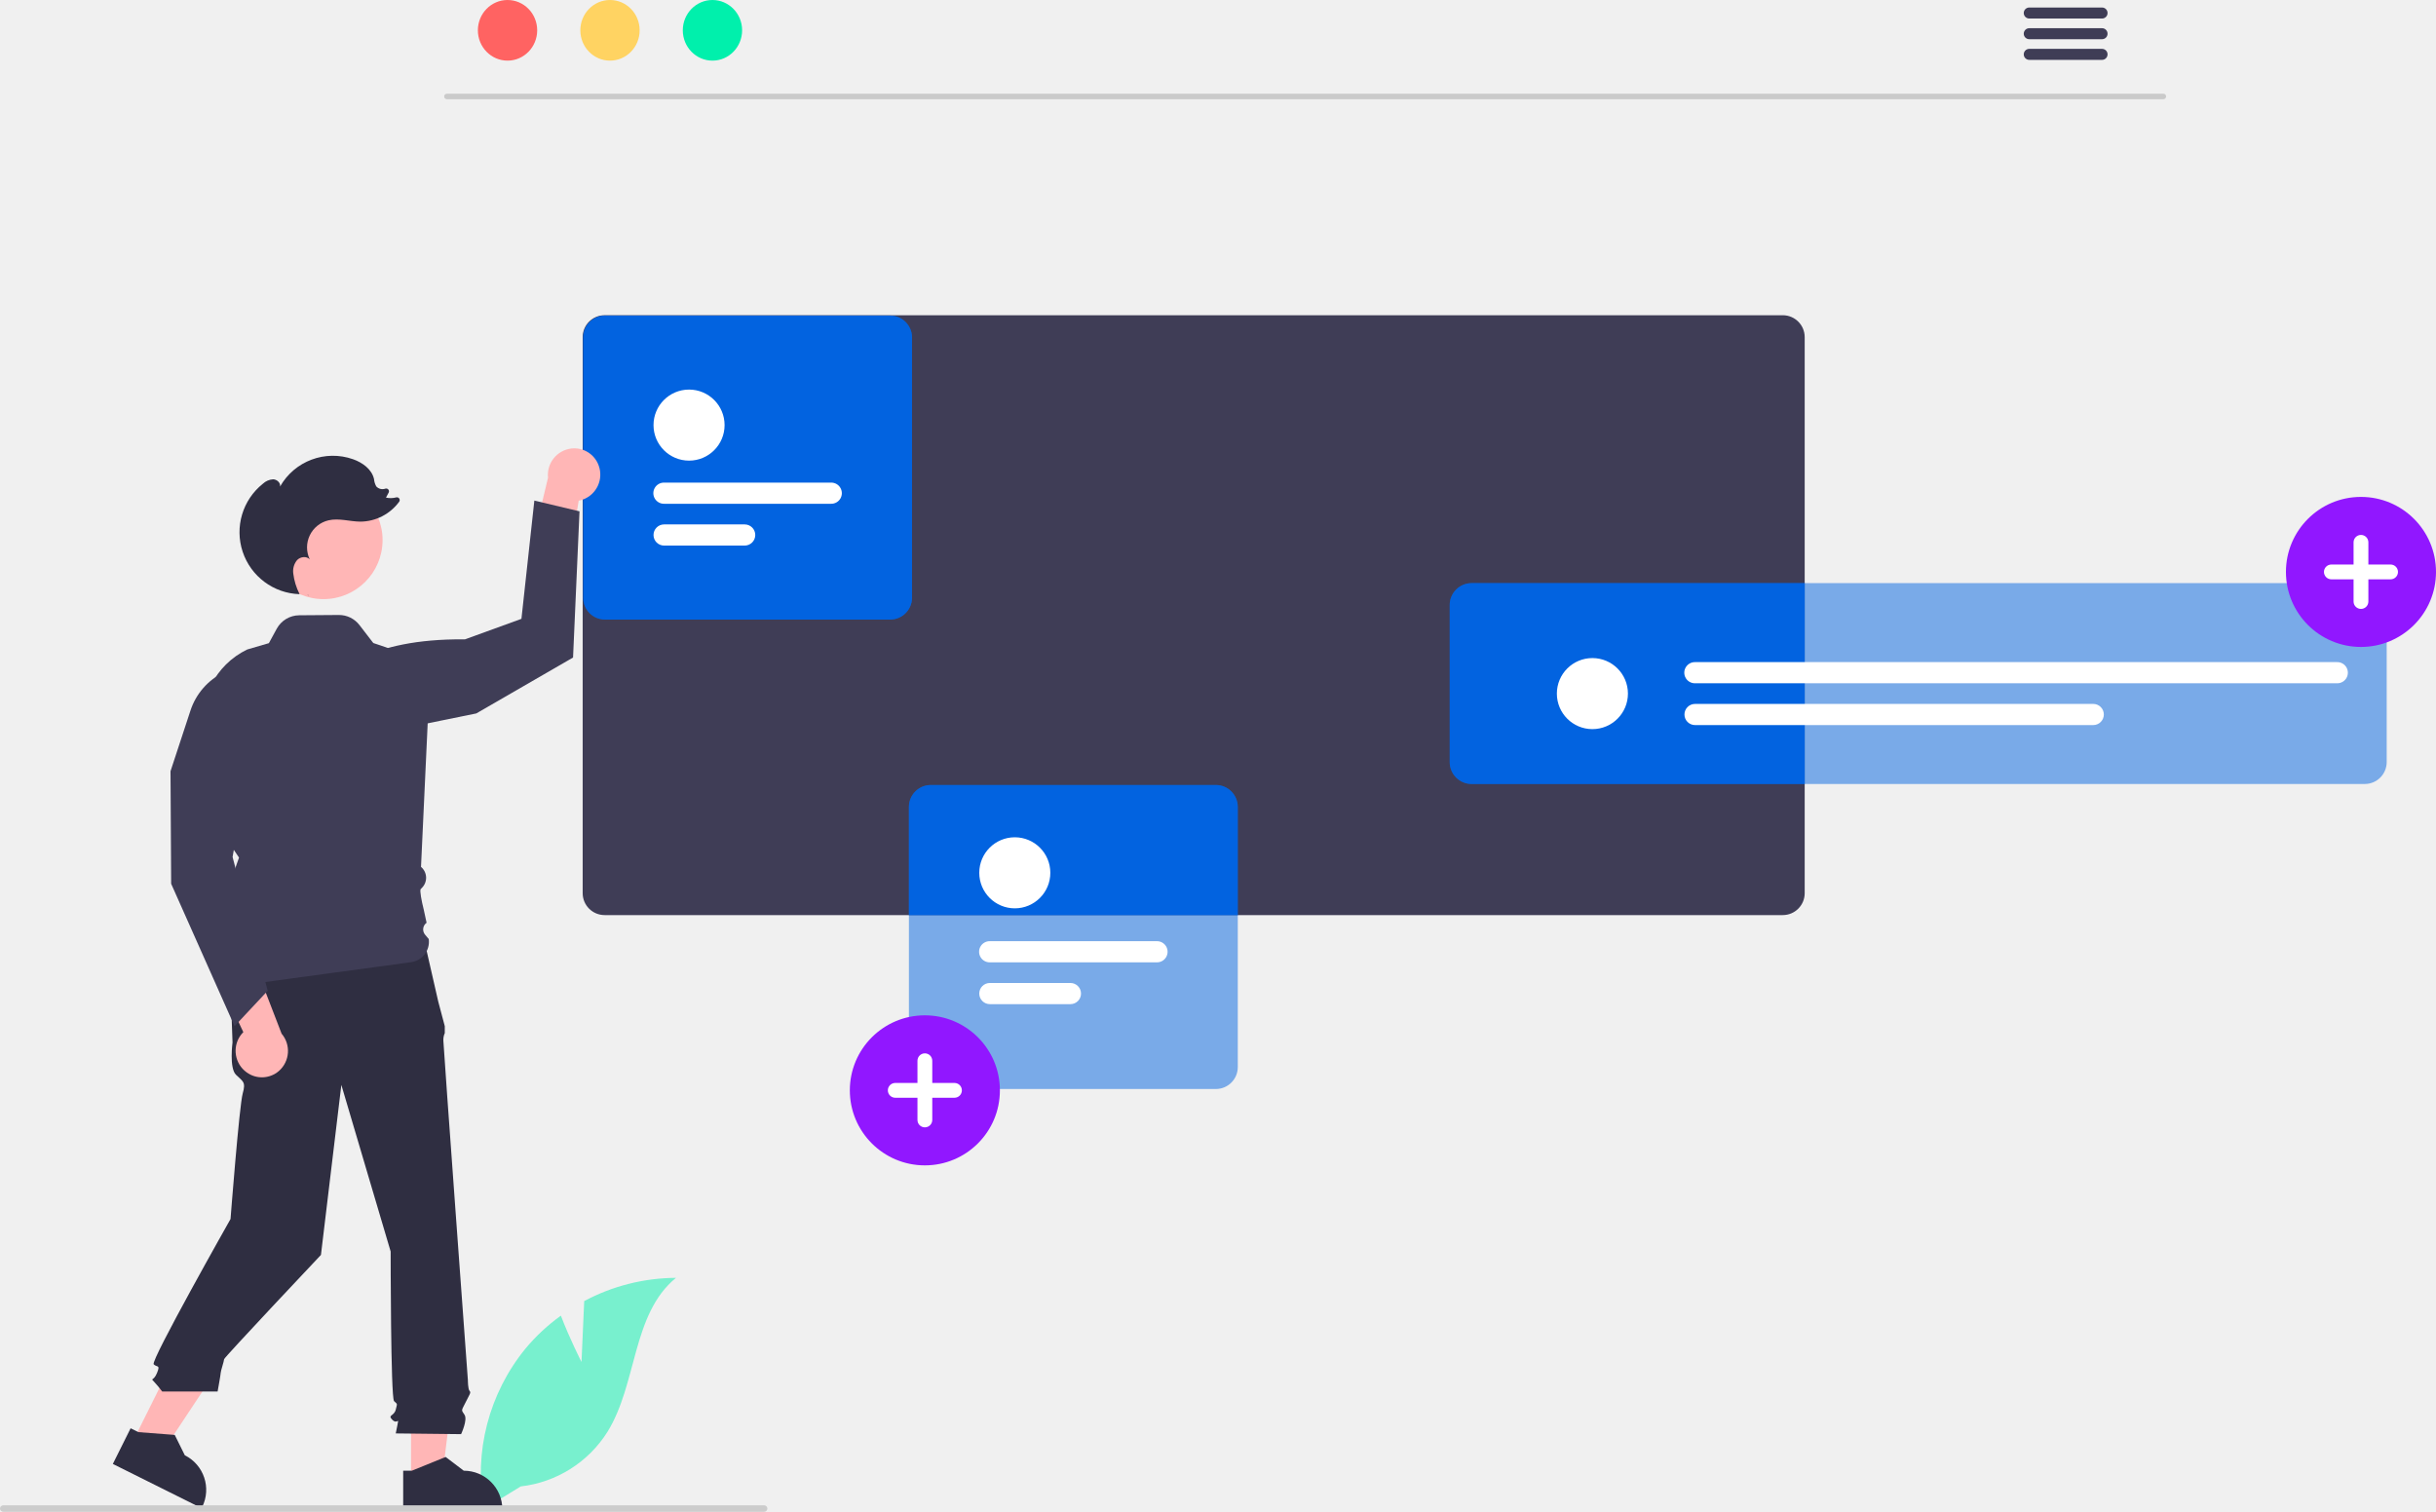
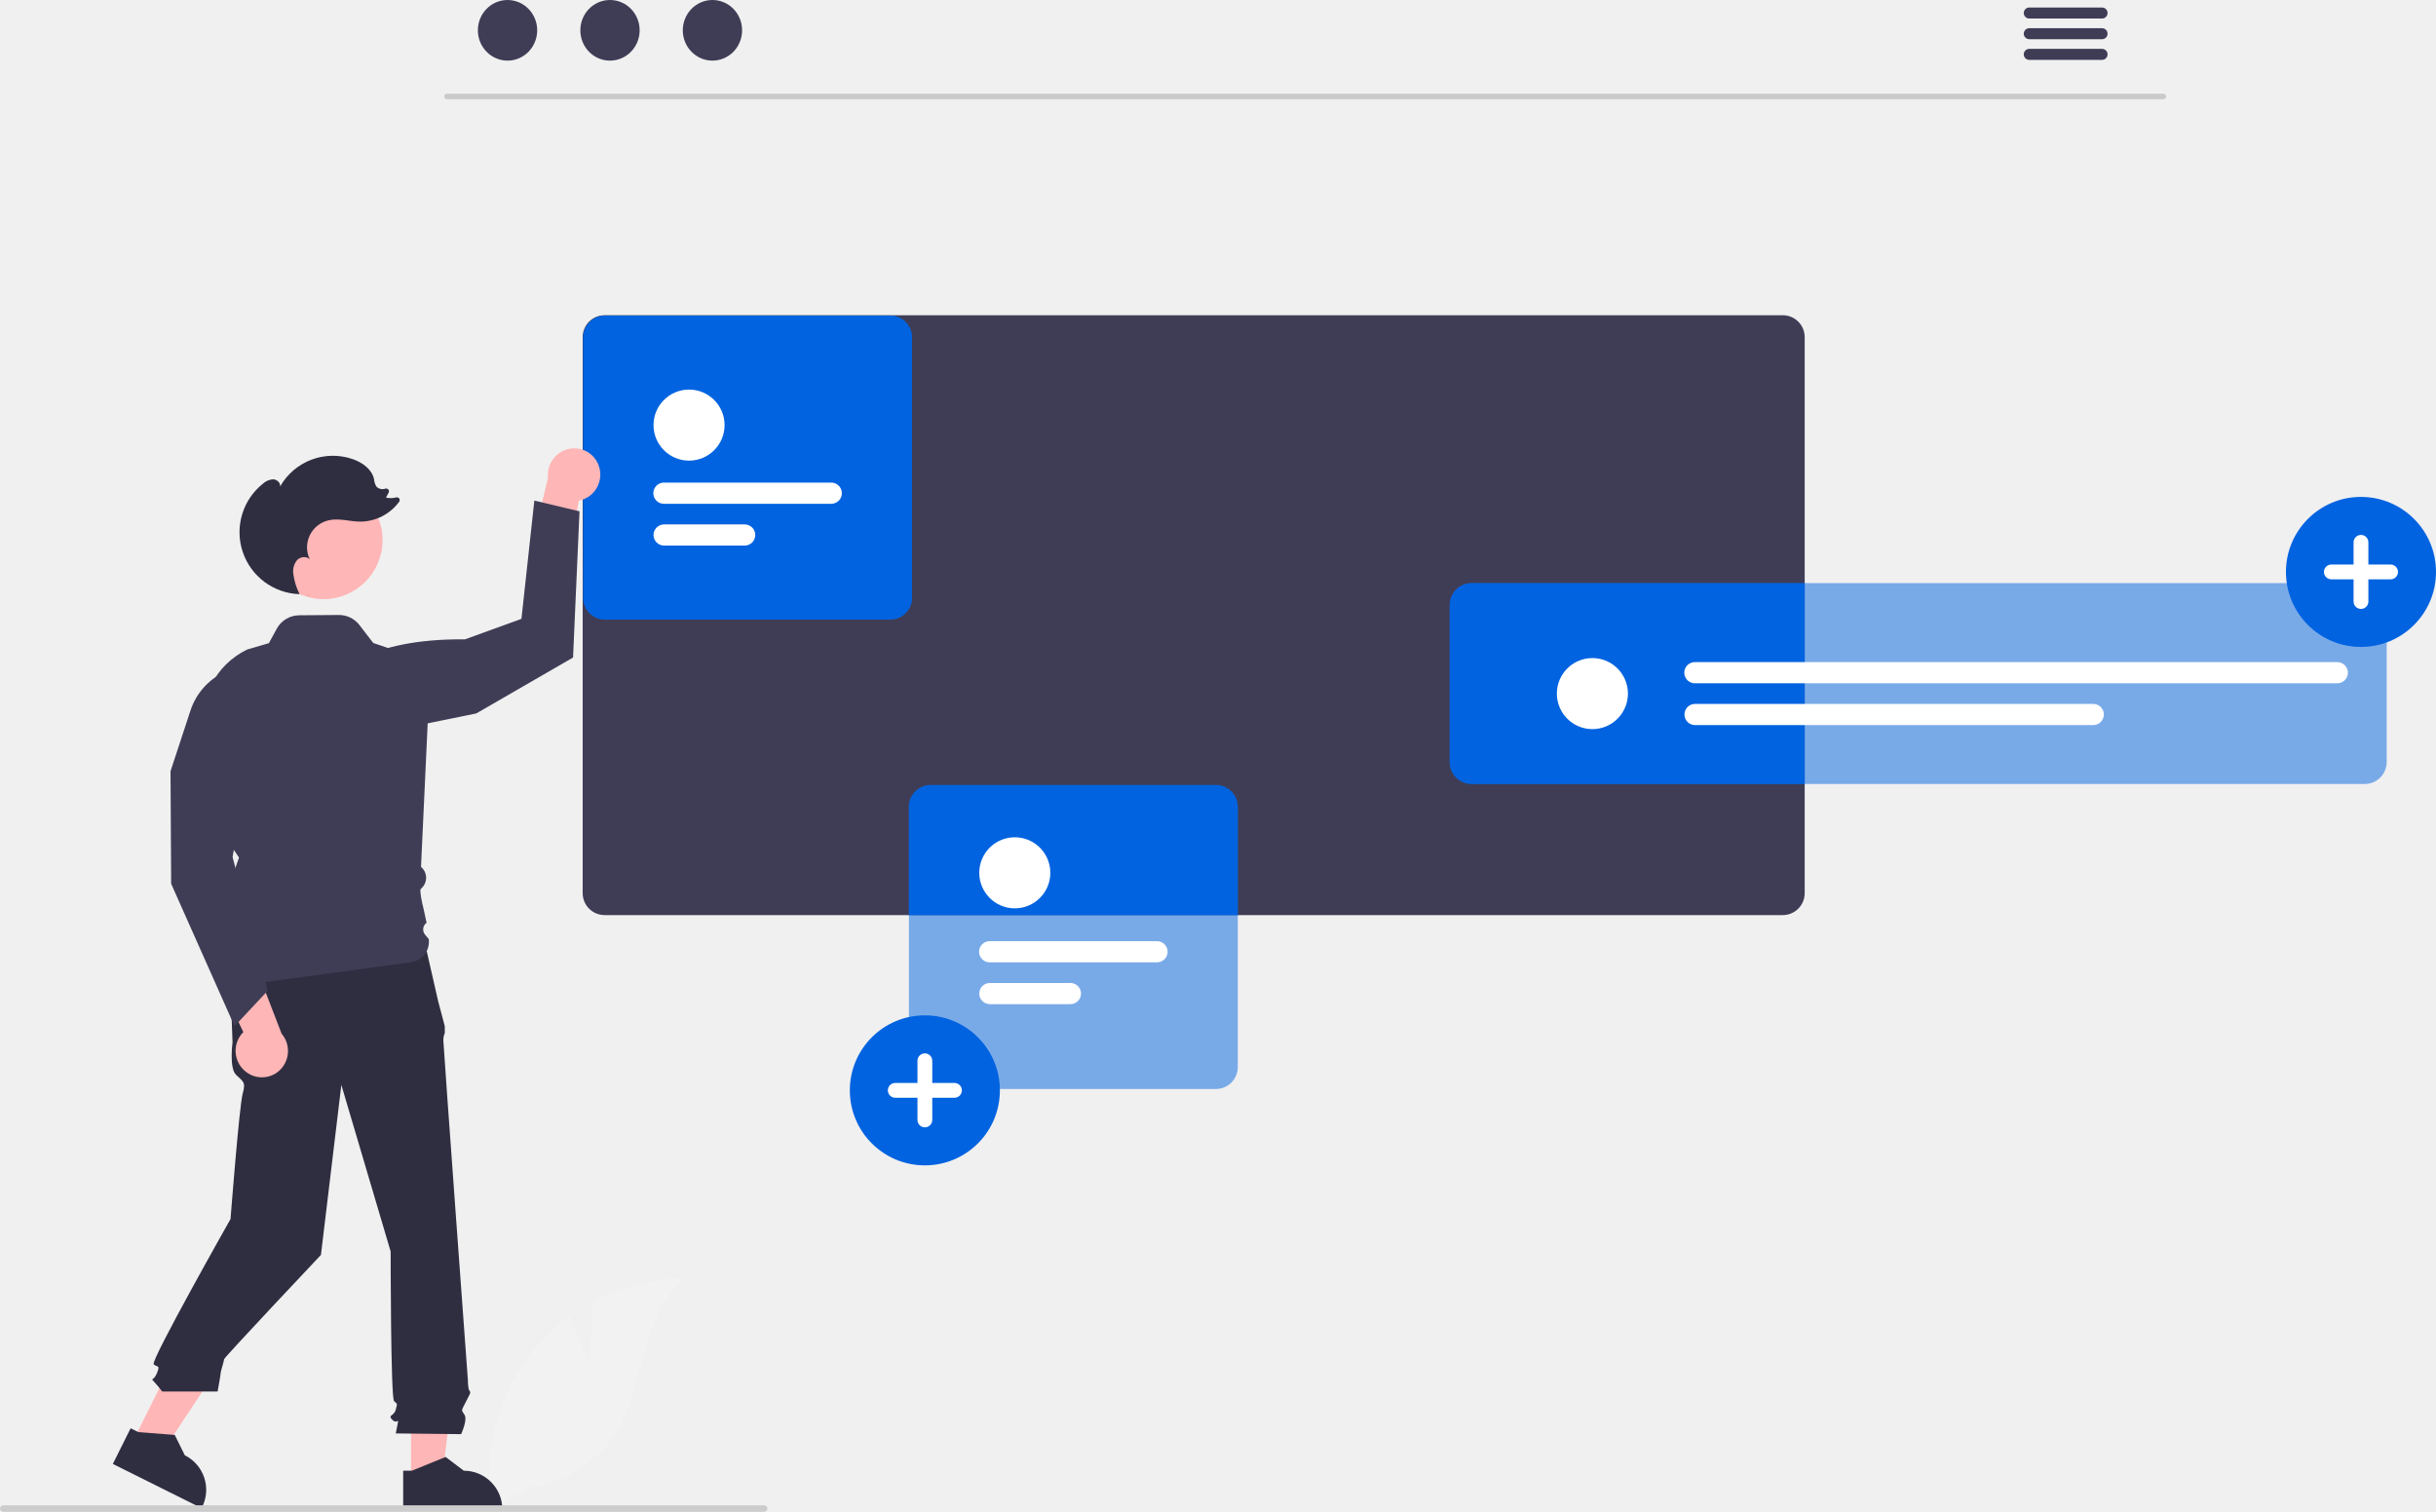
- <svg xmlns="http://www.w3.org/2000/svg" data-name="Layer 1" width="897.318" height="556.975" viewBox="0 0 897.318 556.975" version="1.1" id="svg6198">
-   <defs id="defs6202" />
-   <path d="m 214.201,501.78 0.998,-22.434 a 72.456,72.456 0 0 1 33.796,-8.555 c -16.231,13.27 -14.203,38.851 -25.208,56.697 a 43.582,43.582 0 0 1 -31.959,20.14 l -13.583,8.316 a 73.03,73.03 0 0 1 15.393,-59.179 70.542,70.542 0 0 1 12.964,-12.046 c 3.253,8.578 7.599,17.061 7.599,17.061 z" fill="#f2f2f2" id="path6107" style="opacity:0.5;fill:#00f0ac;fill-opacity:1" />
-   <path d="M 796.922,36.552 H 164.598 a 1.016,1.016 0 0 1 0,-2.031 h 632.323 a 1.016,1.016 0 0 1 0,2.031 z" fill="#cacaca" id="path6109" />
-   <ellipse cx="186.953" cy="11.169" rx="10.925" ry="11.169" fill="#3f3d56" id="ellipse6111" style="fill:#ff6362;fill-opacity:1" />
-   <ellipse cx="224.695" cy="11.169" rx="10.925" ry="11.169" fill="#3f3d56" id="ellipse6113" style="fill:#ffd362;fill-opacity:1" />
-   <ellipse cx="262.437" cy="11.169" rx="10.925" ry="11.169" fill="#3f3d56" id="ellipse6115" style="fill:#00f0ac;fill-opacity:1" />
-   <path d="m 774.304,2.768 h -26.81 a 2.03,2.03 0 0 0 0,4.06 h 26.81 a 2.03,2.03 0 0 0 0,-4.06 z" fill="#3f3d56" id="path6117" />
-   <path d="m 774.304,10.388 h -26.81 a 2.03,2.03 0 0 0 0,4.06 h 26.81 a 2.03,2.03 0 0 0 0,-4.06 z" fill="#3f3d56" id="path6119" />
-   <path d="m 774.304,17.998 h -26.81 a 2.03,2.03 0 0 0 0,4.06 h 26.81 a 2.03,2.03 0 0 0 0,-4.06 z" fill="#3f3d56" id="path6121" />
-   <path d="m 656.713,116.141 h -434.01 a 8.07,8.07 0 0 0 -8.07,8.06 v 204.87 a 8.079,8.079 0 0 0 8.07,8.07 h 434.01 a 8.077,8.077 0 0 0 8.06,-8.07 v -204.87 a 8.068,8.068 0 0 0 -8.06,-8.06 z" fill="#3f3d56" id="path6123" />
-   <path d="m 542.073,214.842 a 8.068,8.068 0 0 0 -8.06,8.06 v 57.87 a 8.077,8.077 0 0 0 8.06,8.07 h 122.7 v -74 z" fill="#0263e0" id="path6125" />
-   <path d="m 871.088,288.837 h -329.01 a 8.076,8.076 0 0 1 -8.066,-8.066 v -57.868 a 8.075,8.075 0 0 1 8.066,-8.066 h 329.01 a 8.075,8.075 0 0 1 8.066,8.066 v 57.868 a 8.076,8.076 0 0 1 -8.066,8.066 z" fill="#0263e0" opacity="0.5" id="path6127" />
-   <circle cx="586.571" cy="255.537" r="13.089" fill="#ffffff" id="circle6129" />
-   <path d="M 860.894,251.734 H 624.38 a 3.898,3.898 0 1 1 0,-7.795 h 236.514 a 3.898,3.898 0 1 1 0,7.795 z" fill="#ffffff" id="path6131" />
-   <path d="M 771.063,267.135 H 624.38 a 3.898,3.898 0 1 1 0,-7.796 h 146.684 a 3.898,3.898 0 0 1 0,7.796 z" fill="#ffffff" id="path6133" />
-   <polygon points="151.406,545.537 162.734,545.536 168.123,501.843 151.404,501.843 " fill="#ffb6b6" id="polygon6135" transform="translate(1.9649515e-5)" />
-   <path d="m 148.517,541.838 3.188,-1.3e-4 12.448,-5.062 6.672,5.062 h 9e-4 a 14.218,14.218 0 0 1 14.217,14.217 v 0.462 l -36.526,10e-4 z" fill="#2f2e41" id="path6137" />
-   <polygon points="49.051,530.809 59.19,535.862 83.504,499.161 68.541,491.703 " fill="#ffb6b6" id="polygon6139" transform="translate(1.9649515e-5)" />
-   <path d="m 48.115,526.21 2.854,1.422 13.399,1.022 3.713,7.506 8.1e-4,4.1e-4 a 14.218,14.218 0 0 1 6.382,19.066 l -0.206,0.413 -32.691,-16.293 z" fill="#2f2e41" id="path6141" style="fill:#2f2e41;fill-opacity:1" />
-   <path d="m 156.425,347.096 -72.026,1.879 1.253,35.074 c 0,0 -1.253,9.395 1.253,11.9 2.505,2.505 3.758,2.505 2.505,6.889 -1.253,4.384 -4.491,46.274 -4.491,46.274 0,0 -29.562,52.27 -28.309,53.522 1.253,1.253 2.505,0 1.253,3.132 -1.253,3.132 -2.505,1.879 -1.253,3.132 a 46.128,46.128 0 0 1 3.132,3.758 h 20.416 c 0,0 1.142,-6.263 1.142,-6.889 0,-0.626 1.253,-4.384 1.253,-5.011 0,-0.626 35.669,-38.417 35.669,-38.417 l 7.516,-62.631 18.163,61.379 c 0,0 0,53.863 1.253,55.116 1.253,1.253 1.253,0.626 0.626,3.132 -0.626,2.505 -3.132,1.879 -1.253,3.758 1.879,1.879 2.505,-1.253 1.879,1.879 l -0.626,3.132 24.062,0.269 c 0,0 2.505,-5.279 1.253,-7.158 -1.253,-1.879 -1.177,-1.366 0.351,-4.441 1.528,-3.075 2.155,-3.701 1.528,-4.327 -0.626,-0.626 -0.626,-3.958 -0.626,-3.958 0,0 -9.031,-123.184 -9.031,-125.063 a 6.247,6.247 0 0 1 0.52,-2.818 v -2.55 l -2.399,-9.037 z" fill="#2f2e41" id="path6143" />
-   <path d="m 869.68,238.348 a 27.638,27.638 0 1 1 27.638,-27.638 27.638,27.638 0 0 1 -27.638,27.638 z" fill="#0263e0" id="path6145" style="fill:#9117ff;fill-opacity:1" />
-   <path d="m 880.586,207.984 h -8.179 v -8.179 a 2.726,2.726 0 0 0 -5.453,0 v 8.179 h -8.179 a 2.726,2.726 0 1 0 0,5.453 h 8.179 v 8.179 a 2.726,2.726 0 0 0 5.453,0 v -8.179 h 8.179 a 2.726,2.726 0 1 0 0,-5.453 z" fill="#ffffff" id="path6147" />
-   <path d="m 447.883,289.212 h -105.01 a 8.079,8.079 0 0 0 -8.07,8.07 v 39.86 h 121.14 v -39.86 a 8.077,8.077 0 0 0 -8.06,-8.07 z" fill="#0263e0" id="path6149" />
-   <path d="M 447.88,401.212 H 342.87 a 8.076,8.076 0 0 1 -8.066,-8.066 v -95.868 a 8.075,8.075 0 0 1 8.066,-8.066 h 105.01 a 8.075,8.075 0 0 1 8.066,8.066 v 95.868 a 8.076,8.076 0 0 1 -8.066,8.066 z" fill="#0263e0" opacity="0.5" id="path6151" />
-   <circle cx="373.808" cy="321.563" r="13.089" fill="#ffffff" id="circle6153" />
-   <path d="m 426.131,354.547 h -61.514 a 3.898,3.898 0 1 1 0,-7.795 h 61.514 a 3.898,3.898 0 1 1 0,7.795 z" fill="#ffffff" id="path6155" />
-   <path d="m 394.301,369.949 h -29.684 a 3.898,3.898 0 0 1 0,-7.796 h 29.684 a 3.898,3.898 0 0 1 0,7.796 z" fill="#ffffff" id="path6157" />
-   <path d="m 340.68,429.348 a 27.638,27.638 0 1 1 27.638,-27.638 27.638,27.638 0 0 1 -27.638,27.638 z" fill="#0263e0" id="path6159" style="fill:#9117ff;fill-opacity:1" />
-   <path d="m 351.586,398.984 h -8.179 v -8.179 a 2.726,2.726 0 1 0 -5.453,0 v 8.179 h -8.179 a 2.726,2.726 0 1 0 0,5.453 h 8.179 v 8.179 a 2.726,2.726 0 1 0 5.453,0 v -8.179 h 8.179 a 2.726,2.726 0 1 0 0,-5.453 z" fill="#ffffff" id="path6161" />
-   <path d="M 327.887,228.266 H 222.877 a 8.076,8.076 0 0 1 -8.066,-8.066 v -95.868 a 8.075,8.075 0 0 1 8.066,-8.066 h 105.01 a 8.075,8.075 0 0 1 8.066,8.066 v 95.868 a 8.076,8.076 0 0 1 -8.066,8.066 z" fill="#0263e0" id="path6163" />
-   <circle cx="253.816" cy="156.618" r="13.089" fill="#0263e0" id="circle6165" />
-   <path d="m 306.139,185.602 h -61.514 a 3.898,3.898 0 1 1 0,-7.795 h 61.514 a 3.898,3.898 0 1 1 0,7.795 z" fill="#0263e0" id="path6167" />
-   <path d="m 274.308,201.004 h -29.684 a 3.898,3.898 0 1 1 0,-7.796 h 29.684 a 3.898,3.898 0 1 1 0,7.796 z" fill="#0263e0" id="path6169" />
-   <path d="M 327.887,228.266 H 222.877 a 8.076,8.076 0 0 1 -8.066,-8.066 v -95.868 a 8.075,8.075 0 0 1 8.066,-8.066 h 105.01 a 8.075,8.075 0 0 1 8.066,8.066 v 95.868 a 8.076,8.076 0 0 1 -8.066,8.066 z" fill="#0263e0" opacity="0.5" id="path6171" />
-   <circle cx="253.816" cy="156.618" r="13.089" fill="#ffffff" id="circle6173" />
-   <path d="m 306.139,185.602 h -61.514 a 3.898,3.898 0 1 1 0,-7.795 h 61.514 a 3.898,3.898 0 1 1 0,7.795 z" fill="#ffffff" id="path6175" />
-   <path d="m 274.308,201.004 h -29.684 a 3.898,3.898 0 1 1 0,-7.796 h 29.684 a 3.898,3.898 0 1 1 0,7.796 z" fill="#ffffff" id="path6177" />
-   <path d="m 282.67,555.785 a 1.186,1.186 0 0 1 -1.19,1.19 H 1.19 a 1.19,1.19 0 0 1 0,-2.38 H 281.48 a 1.187,1.187 0 0 1 1.19,1.19 z" fill="#cccccc" id="path6181" />
-   <path d="m 220.555,171.576 a 9.771,9.771 0 0 1 -5.759,12.435 9.6,9.6 0 0 1 -1.635,0.451 l -5.546,33.959 -13.01,-12.013 7.261,-30.407 a 9.806,9.806 0 0 1 8.59,-10.759 9.547,9.547 0 0 1 10.099,6.333 z" fill="#ffb6b6" id="path6183" />
-   <path d="m 124.54,248.524 c 0,0 10.097,-13.341 46.739,-12.976 l 20.798,-7.556 4.753,-43.57 16.636,3.961 -2.377,53.868 -35.648,20.597 -46.739,9.506 z" fill="#3f3d56" id="path6185" />
+ <svg xmlns="http://www.w3.org/2000/svg" data-name="Layer 1" width="897.318" height="556.975" viewBox="0 0 897.318 556.975" version="1.1" id="svg18574">
+   <defs id="defs18578" />
+   <path d="m 217.339,502.047 0.998,-22.434 a 72.456,72.456 0 0 1 33.796,-8.555 c -16.231,13.27 -14.203,38.851 -25.208,56.697 a 43.582,43.582 0 0 1 -31.959,20.14 l -13.583,8.316 a 73.03,73.03 0 0 1 15.393,-59.179 70.542,70.542 0 0 1 12.964,-12.046 c 3.253,8.578 7.599,17.061 7.599,17.061 z" fill="#f2f2f2" id="path18483" />
+   <path d="M 796.922,36.552 H 164.598 a 1.016,1.016 0 0 1 0,-2.031 h 632.323 a 1.016,1.016 0 0 1 0,2.031 z" fill="#cacaca" id="path18485" />
+   <ellipse cx="186.953" cy="11.169" rx="10.925" ry="11.169" fill="#3f3d56" id="ellipse18487" />
+   <ellipse cx="224.695" cy="11.169" rx="10.925" ry="11.169" fill="#3f3d56" id="ellipse18489" />
+   <ellipse cx="262.437" cy="11.169" rx="10.925" ry="11.169" fill="#3f3d56" id="ellipse18491" />
+   <path d="m 774.304,2.768 h -26.81 a 2.03,2.03 0 0 0 0,4.06 h 26.81 a 2.03,2.03 0 0 0 0,-4.06 z" fill="#3f3d56" id="path18493" />
+   <path d="m 774.304,10.388 h -26.81 a 2.03,2.03 0 0 0 0,4.06 h 26.81 a 2.03,2.03 0 0 0 0,-4.06 z" fill="#3f3d56" id="path18495" />
+   <path d="m 774.304,17.998 h -26.81 a 2.03,2.03 0 0 0 0,4.06 h 26.81 a 2.03,2.03 0 0 0 0,-4.06 z" fill="#3f3d56" id="path18497" />
+   <path d="m 656.713,116.141 h -434.01 a 8.07,8.07 0 0 0 -8.07,8.06 v 204.87 a 8.079,8.079 0 0 0 8.07,8.07 h 434.01 a 8.077,8.077 0 0 0 8.06,-8.07 v -204.87 a 8.068,8.068 0 0 0 -8.06,-8.06 z" fill="#3f3d56" id="path18499" />
+   <path d="m 542.073,214.842 a 8.068,8.068 0 0 0 -8.06,8.06 v 57.87 a 8.077,8.077 0 0 0 8.06,8.07 h 122.7 v -74 z" fill="#0263e0" id="path18501" />
+   <path d="m 871.088,288.837 h -329.01 a 8.076,8.076 0 0 1 -8.066,-8.066 v -57.868 a 8.075,8.075 0 0 1 8.066,-8.066 h 329.01 a 8.075,8.075 0 0 1 8.066,8.066 v 57.868 a 8.076,8.076 0 0 1 -8.066,8.066 z" fill="#0263e0" opacity="0.5" id="path18503" />
+   <circle cx="586.571" cy="255.537" r="13.089" fill="#ffffff" id="circle18505" />
+   <path d="M 860.894,251.734 H 624.38 a 3.898,3.898 0 1 1 0,-7.795 h 236.514 a 3.898,3.898 0 1 1 0,7.795 z" fill="#ffffff" id="path18507" />
+   <path d="M 771.063,267.135 H 624.38 a 3.898,3.898 0 1 1 0,-7.796 h 146.684 a 3.898,3.898 0 0 1 0,7.796 z" fill="#ffffff" id="path18509" />
+   <polygon points="151.406,545.537 162.734,545.536 168.123,501.843 151.404,501.843 " fill="#ffb6b6" id="polygon18511" transform="translate(1.9999999e-5)" />
+   <path d="m 148.517,541.838 3.188,-1.3e-4 12.448,-5.062 6.672,5.062 h 9e-4 a 14.218,14.218 0 0 1 14.217,14.217 v 0.462 l -36.526,10e-4 z" fill="#2f2e41" id="path18513" />
+   <polygon points="49.051,530.809 59.19,535.862 83.504,499.161 68.541,491.703 " fill="#ffb6b6" id="polygon18515" transform="translate(1.9999999e-5)" />
+   <path d="m 48.115,526.21 2.854,1.422 13.399,1.022 3.713,7.506 8.1e-4,4.1e-4 a 14.218,14.218 0 0 1 6.382,19.066 l -0.206,0.413 -32.691,-16.293 z" fill="#2f2e41" id="path18517" />
+   <path d="m 156.425,347.096 -72.026,1.879 1.253,35.074 c 0,0 -1.253,9.395 1.253,11.9 2.505,2.505 3.758,2.505 2.505,6.889 -1.253,4.384 -4.491,46.274 -4.491,46.274 0,0 -29.562,52.27 -28.309,53.522 1.253,1.253 2.505,0 1.253,3.132 -1.253,3.132 -2.505,1.879 -1.253,3.132 a 46.128,46.128 0 0 1 3.132,3.758 h 20.416 c 0,0 1.142,-6.263 1.142,-6.889 0,-0.626 1.253,-4.384 1.253,-5.011 0,-0.626 35.669,-38.417 35.669,-38.417 l 7.516,-62.631 18.163,61.379 c 0,0 0,53.863 1.253,55.116 1.253,1.253 1.253,0.626 0.626,3.132 -0.626,2.505 -3.132,1.879 -1.253,3.758 1.879,1.879 2.505,-1.253 1.879,1.879 l -0.626,3.132 24.062,0.269 c 0,0 2.505,-5.279 1.253,-7.158 -1.253,-1.879 -1.177,-1.366 0.351,-4.441 1.528,-3.075 2.155,-3.701 1.528,-4.327 -0.626,-0.626 -0.626,-3.958 -0.626,-3.958 0,0 -9.031,-123.184 -9.031,-125.063 a 6.247,6.247 0 0 1 0.52,-2.818 v -2.55 l -2.399,-9.037 z" fill="#2f2e41" id="path18519" />
+   <path d="m 869.68,238.348 a 27.638,27.638 0 1 1 27.638,-27.638 27.638,27.638 0 0 1 -27.638,27.638 z" fill="#0263e0" id="path18521" />
+   <path d="m 880.586,207.984 h -8.179 v -8.179 a 2.726,2.726 0 0 0 -5.453,0 v 8.179 h -8.179 a 2.726,2.726 0 1 0 0,5.453 h 8.179 v 8.179 a 2.726,2.726 0 0 0 5.453,0 v -8.179 h 8.179 a 2.726,2.726 0 1 0 0,-5.453 z" fill="#ffffff" id="path18523" />
+   <path d="m 447.883,289.212 h -105.01 a 8.079,8.079 0 0 0 -8.07,8.07 v 39.86 h 121.14 v -39.86 a 8.077,8.077 0 0 0 -8.06,-8.07 z" fill="#0263e0" id="path18525" />
+   <path d="M 447.88,401.212 H 342.87 a 8.076,8.076 0 0 1 -8.066,-8.066 v -95.868 a 8.075,8.075 0 0 1 8.066,-8.066 h 105.01 a 8.075,8.075 0 0 1 8.066,8.066 v 95.868 a 8.076,8.076 0 0 1 -8.066,8.066 z" fill="#0263e0" opacity="0.5" id="path18527" />
+   <circle cx="373.808" cy="321.563" r="13.089" fill="#ffffff" id="circle18529" />
+   <path d="m 426.131,354.547 h -61.514 a 3.898,3.898 0 1 1 0,-7.795 h 61.514 a 3.898,3.898 0 1 1 0,7.795 z" fill="#ffffff" id="path18531" />
+   <path d="m 394.301,369.949 h -29.684 a 3.898,3.898 0 0 1 0,-7.796 h 29.684 a 3.898,3.898 0 0 1 0,7.796 z" fill="#ffffff" id="path18533" />
+   <path d="m 340.68,429.348 a 27.638,27.638 0 1 1 27.638,-27.638 27.638,27.638 0 0 1 -27.638,27.638 z" fill="#0263e0" id="path18535" />
+   <path d="m 351.586,398.984 h -8.179 v -8.179 a 2.726,2.726 0 1 0 -5.453,0 v 8.179 h -8.179 a 2.726,2.726 0 1 0 0,5.453 h 8.179 v 8.179 a 2.726,2.726 0 1 0 5.453,0 v -8.179 h 8.179 a 2.726,2.726 0 1 0 0,-5.453 z" fill="#ffffff" id="path18537" />
+   <path d="M 327.887,228.266 H 222.877 a 8.076,8.076 0 0 1 -8.066,-8.066 v -95.868 a 8.075,8.075 0 0 1 8.066,-8.066 h 105.01 a 8.075,8.075 0 0 1 8.066,8.066 v 95.868 a 8.076,8.076 0 0 1 -8.066,8.066 z" fill="#0263e0" id="path18539" />
+   <circle cx="253.816" cy="156.618" r="13.089" fill="#0263e0" id="circle18541" />
+   <path d="m 306.139,185.602 h -61.514 a 3.898,3.898 0 1 1 0,-7.795 h 61.514 a 3.898,3.898 0 1 1 0,7.795 z" fill="#0263e0" id="path18543" />
+   <path d="m 274.308,201.004 h -29.684 a 3.898,3.898 0 1 1 0,-7.796 h 29.684 a 3.898,3.898 0 1 1 0,7.796 z" fill="#0263e0" id="path18545" />
+   <path d="M 327.887,228.266 H 222.877 a 8.076,8.076 0 0 1 -8.066,-8.066 v -95.868 a 8.075,8.075 0 0 1 8.066,-8.066 h 105.01 a 8.075,8.075 0 0 1 8.066,8.066 v 95.868 a 8.076,8.076 0 0 1 -8.066,8.066 z" fill="#0263e0" opacity="0.5" id="path18547" />
+   <circle cx="253.816" cy="156.618" r="13.089" fill="#ffffff" id="circle18549" />
+   <path d="m 306.139,185.602 h -61.514 a 3.898,3.898 0 1 1 0,-7.795 h 61.514 a 3.898,3.898 0 1 1 0,7.795 z" fill="#ffffff" id="path18551" />
+   <path d="m 274.308,201.004 h -29.684 a 3.898,3.898 0 1 1 0,-7.796 h 29.684 a 3.898,3.898 0 1 1 0,7.796 z" fill="#ffffff" id="path18553" />
+   <path d="m 282.67,555.785 a 1.186,1.186 0 0 1 -1.19,1.19 H 1.19 a 1.19,1.19 0 0 1 0,-2.38 h 280.29 a 1.187,1.187 0 0 1 1.19,1.19 z" fill="#cccccc" id="path18557" />
+   <path d="m 220.555,171.576 a 9.771,9.771 0 0 1 -5.759,12.435 9.6,9.6 0 0 1 -1.635,0.451 l -5.546,33.959 -13.01,-12.013 7.261,-30.407 a 9.806,9.806 0 0 1 8.59,-10.759 9.547,9.547 0 0 1 10.099,6.333 z" fill="#ffb6b6" id="path18559" />
+   <path d="m 124.54,248.524 c 0,0 10.097,-13.341 46.739,-12.976 l 20.798,-7.556 4.753,-43.57 16.636,3.961 -2.377,53.868 -35.648,20.597 -46.739,9.506 z" fill="#3f3d56" id="path18561" />
  <circle id="a9729a65-ee7a-4a83-8b52-5849077a5ed0" data-name="ab6171fa-7d69-4734-b81c-8dff60f9761b" cx="119.175" cy="198.983" r="21.747" fill="#ffb6b6" />
-   <path d="m 82.367,363.878 a 0.417,0.417 0 0 1 -0.114,-0.015 c -0.402,-0.112 -0.719,-0.2 0.73,-12.729 l 1.564,-9.903 -1.527,-8.745 -2.568,-2.568 4.127,-4.127 3.463,-9.838 -5.993,-8.88 -6.876,-36.316 a 28.972,28.972 0 0 1 15.911,-31.478 l 7.958,-2.325 2.895,-5.31 a 9.52,9.52 0 0 1 8.287,-4.962 l 14.573,-0.109 a 9.52,9.52 0 0 1 7.617,3.715 l 5.084,6.609 21.083,7.162 -3.496,75.321 v 0 a 5.233,5.233 0 0 1 0.359,7.695 c -0.219,0.221 -0.393,0.401 -0.501,0.52 -0.355,0.505 0.311,4.275 1.135,7.475 l 1.056,4.901 v 0 a 3.013,3.013 0 0 0 -0.548,4.398 l 1.346,1.591 v 0 a 7.599,7.599 0 0 1 -6.507,8.535 c -19.267,2.622 -68.958,9.384 -69.059,9.384 z" fill="#3f3d56" id="path6188" />
-   <path d="m 113.612,219.665 q -0.139,-0.307 -0.278,-0.616 c 0.036,0.001 0.071,0.006 0.106,0.007 z" fill="#2f2e41" id="path6190" />
-   <path d="m 96.823,178.224 a 6.053,6.053 0 0 1 3.792,-1.639 c 1.406,0.045 2.832,1.315 2.541,2.692 a 22.348,22.348 0 0 1 26.895,-10.085 c 3.495,1.233 6.923,3.7 7.726,7.318 a 6.591,6.591 0 0 0 0.83,2.702 3.084,3.084 0 0 0 3.282,0.832 l 0.035,-0.01 a 1.028,1.028 0 0 1 1.242,1.451 l -0.989,1.844 a 7.925,7.925 0 0 0 3.776,-0.08 1.027,1.027 0 0 1 1.09,1.598 17.895,17.895 0 0 1 -14.269,7.334 c -3.951,-0.024 -7.944,-1.386 -11.789,-0.477 a 10.24,10.24 0 0 0 -6.888,14.376 c -1.181,-1.292 -3.465,-0.986 -4.674,0.281 a 6.41,6.41 0 0 0 -1.399,4.905 22.757,22.757 0 0 0 2.336,7.639 22.836,22.836 0 0 1 -13.537,-40.678 z" fill="#2f2e41" id="path6192" />
-   <path d="m 90.84,395.068 a 9.771,9.771 0 0 1 -2.302,-13.509 9.6,9.6 0 0 1 1.092,-1.298 l -14.675,-31.123 17.527,2.525 11.249,29.168 a 9.806,9.806 0 0 1 -0.98,13.733 9.547,9.547 0 0 1 -11.91,0.505 z" fill="#ffb6b6" id="path6194" />
-   <path d="M 86.395,378.074 63.043,325.591 62.809,284.139 70.171,261.749 a 23.925,23.925 0 0 1 30.827,-15.04 l 0.162,0.058 0.068,0.158 c 0.272,0.635 6.446,15.906 -11.867,47.322 l -3.686,21.496 12.932,49.274 z" fill="#3f3d56" id="path6196" />
+   <path d="m 82.367,363.878 a 0.417,0.417 0 0 1 -0.114,-0.015 c -0.402,-0.112 -0.719,-0.2 0.73,-12.729 l 1.564,-9.903 -1.527,-8.745 -2.568,-2.568 4.127,-4.127 3.463,-9.838 -5.993,-8.88 -6.876,-36.316 a 28.972,28.972 0 0 1 15.911,-31.478 l 7.958,-2.325 2.895,-5.31 a 9.52,9.52 0 0 1 8.287,-4.962 l 14.573,-0.109 a 9.52,9.52 0 0 1 7.617,3.715 l 5.084,6.609 21.083,7.162 -3.496,75.321 v 0 a 5.233,5.233 0 0 1 0.359,7.695 c -0.219,0.221 -0.393,0.401 -0.501,0.52 -0.355,0.505 0.311,4.275 1.135,7.475 l 1.056,4.901 v 0 a 3.013,3.013 0 0 0 -0.548,4.398 l 1.346,1.591 v 0 a 7.599,7.599 0 0 1 -6.507,8.535 c -19.267,2.622 -68.958,9.384 -69.059,9.384 z" fill="#3f3d56" id="path18564" />
+   <path d="m 113.612,219.665 q -0.139,-0.307 -0.278,-0.616 c 0.036,0.001 0.071,0.006 0.106,0.007 z" fill="#2f2e41" id="path18566" />
+   <path d="m 96.823,178.224 a 6.053,6.053 0 0 1 3.792,-1.639 c 1.406,0.045 2.832,1.315 2.541,2.692 a 22.348,22.348 0 0 1 26.895,-10.085 c 3.495,1.233 6.923,3.7 7.726,7.318 a 6.591,6.591 0 0 0 0.83,2.702 3.084,3.084 0 0 0 3.282,0.832 l 0.035,-0.01 a 1.028,1.028 0 0 1 1.242,1.451 l -0.989,1.844 a 7.925,7.925 0 0 0 3.776,-0.08 1.027,1.027 0 0 1 1.09,1.598 17.895,17.895 0 0 1 -14.269,7.334 c -3.951,-0.024 -7.944,-1.386 -11.789,-0.477 a 10.24,10.24 0 0 0 -6.888,14.376 c -1.181,-1.292 -3.465,-0.986 -4.674,0.281 a 6.41,6.41 0 0 0 -1.399,4.905 22.757,22.757 0 0 0 2.336,7.639 22.836,22.836 0 0 1 -13.537,-40.678 z" fill="#2f2e41" id="path18568" />
+   <path d="m 90.84,395.068 a 9.771,9.771 0 0 1 -2.302,-13.509 9.6,9.6 0 0 1 1.092,-1.298 l -14.675,-31.123 17.527,2.525 11.249,29.168 a 9.806,9.806 0 0 1 -0.98,13.733 9.547,9.547 0 0 1 -11.91,0.505 z" fill="#ffb6b6" id="path18570" />
+   <path d="M 86.395,378.074 63.043,325.591 62.809,284.139 70.171,261.749 a 23.925,23.925 0 0 1 30.827,-15.04 l 0.162,0.058 0.068,0.158 c 0.272,0.635 6.446,15.906 -11.867,47.322 l -3.686,21.496 12.932,49.274 z" fill="#3f3d56" id="path18572" />
</svg>
